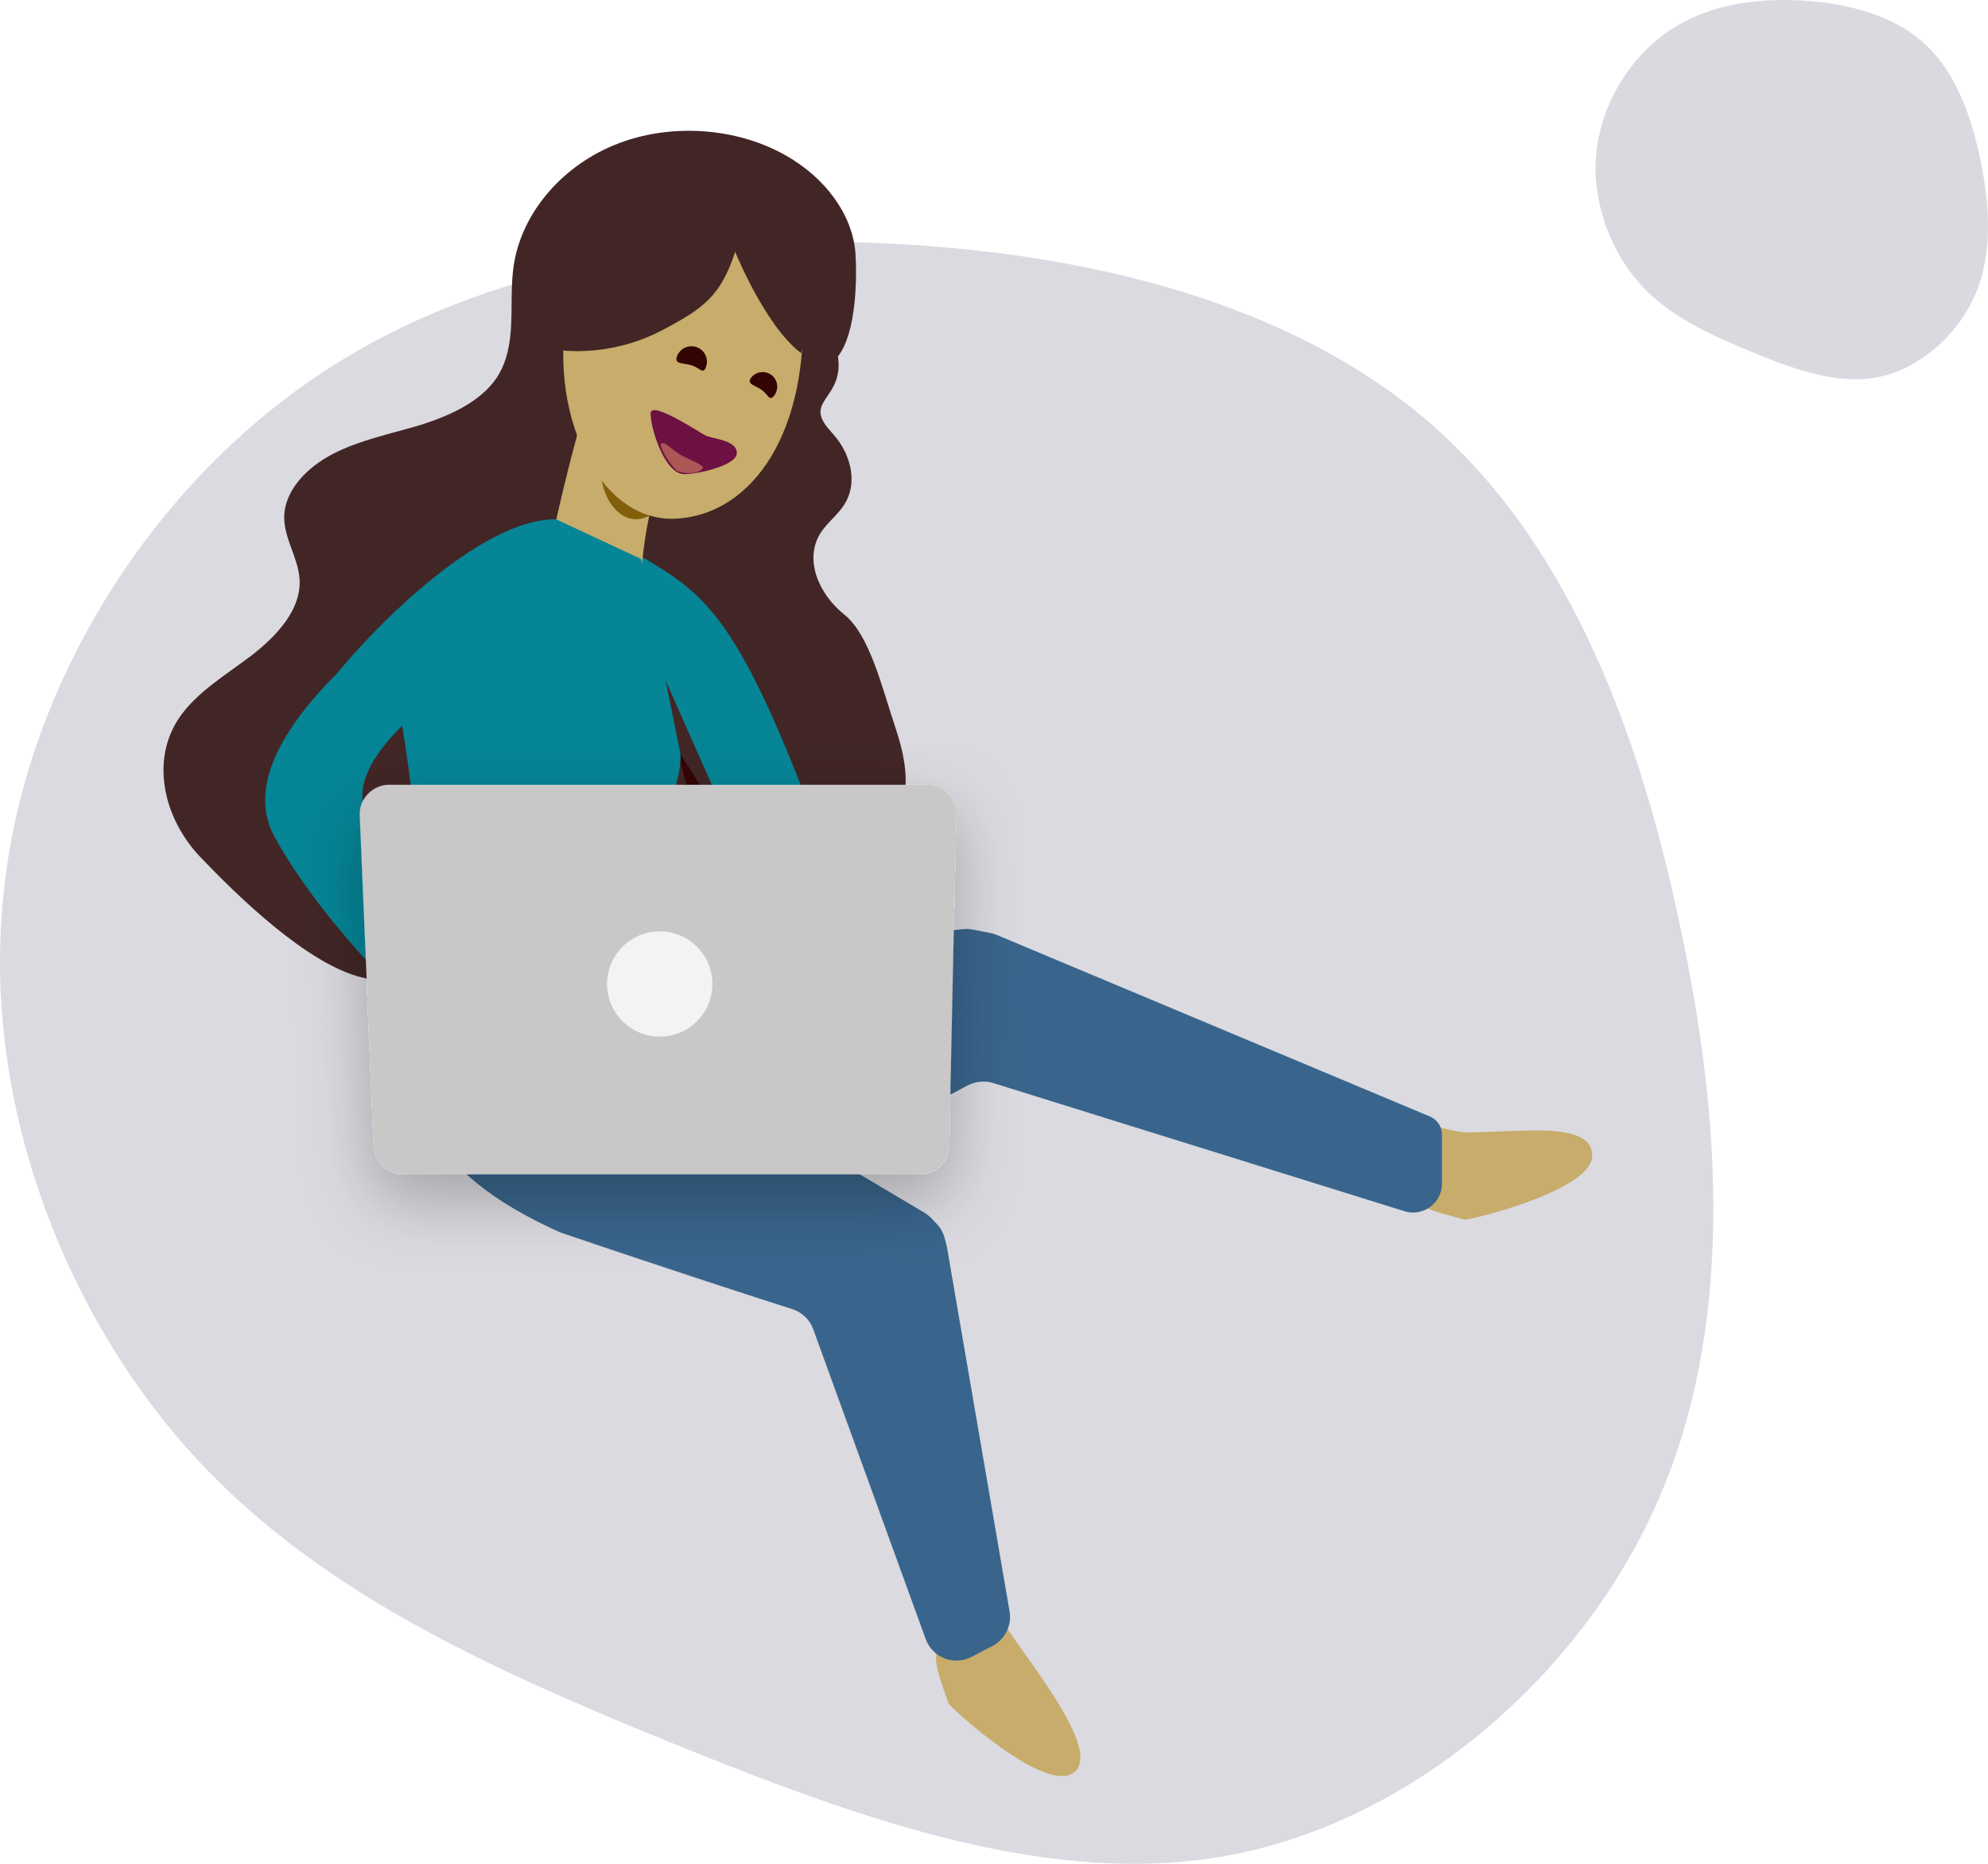
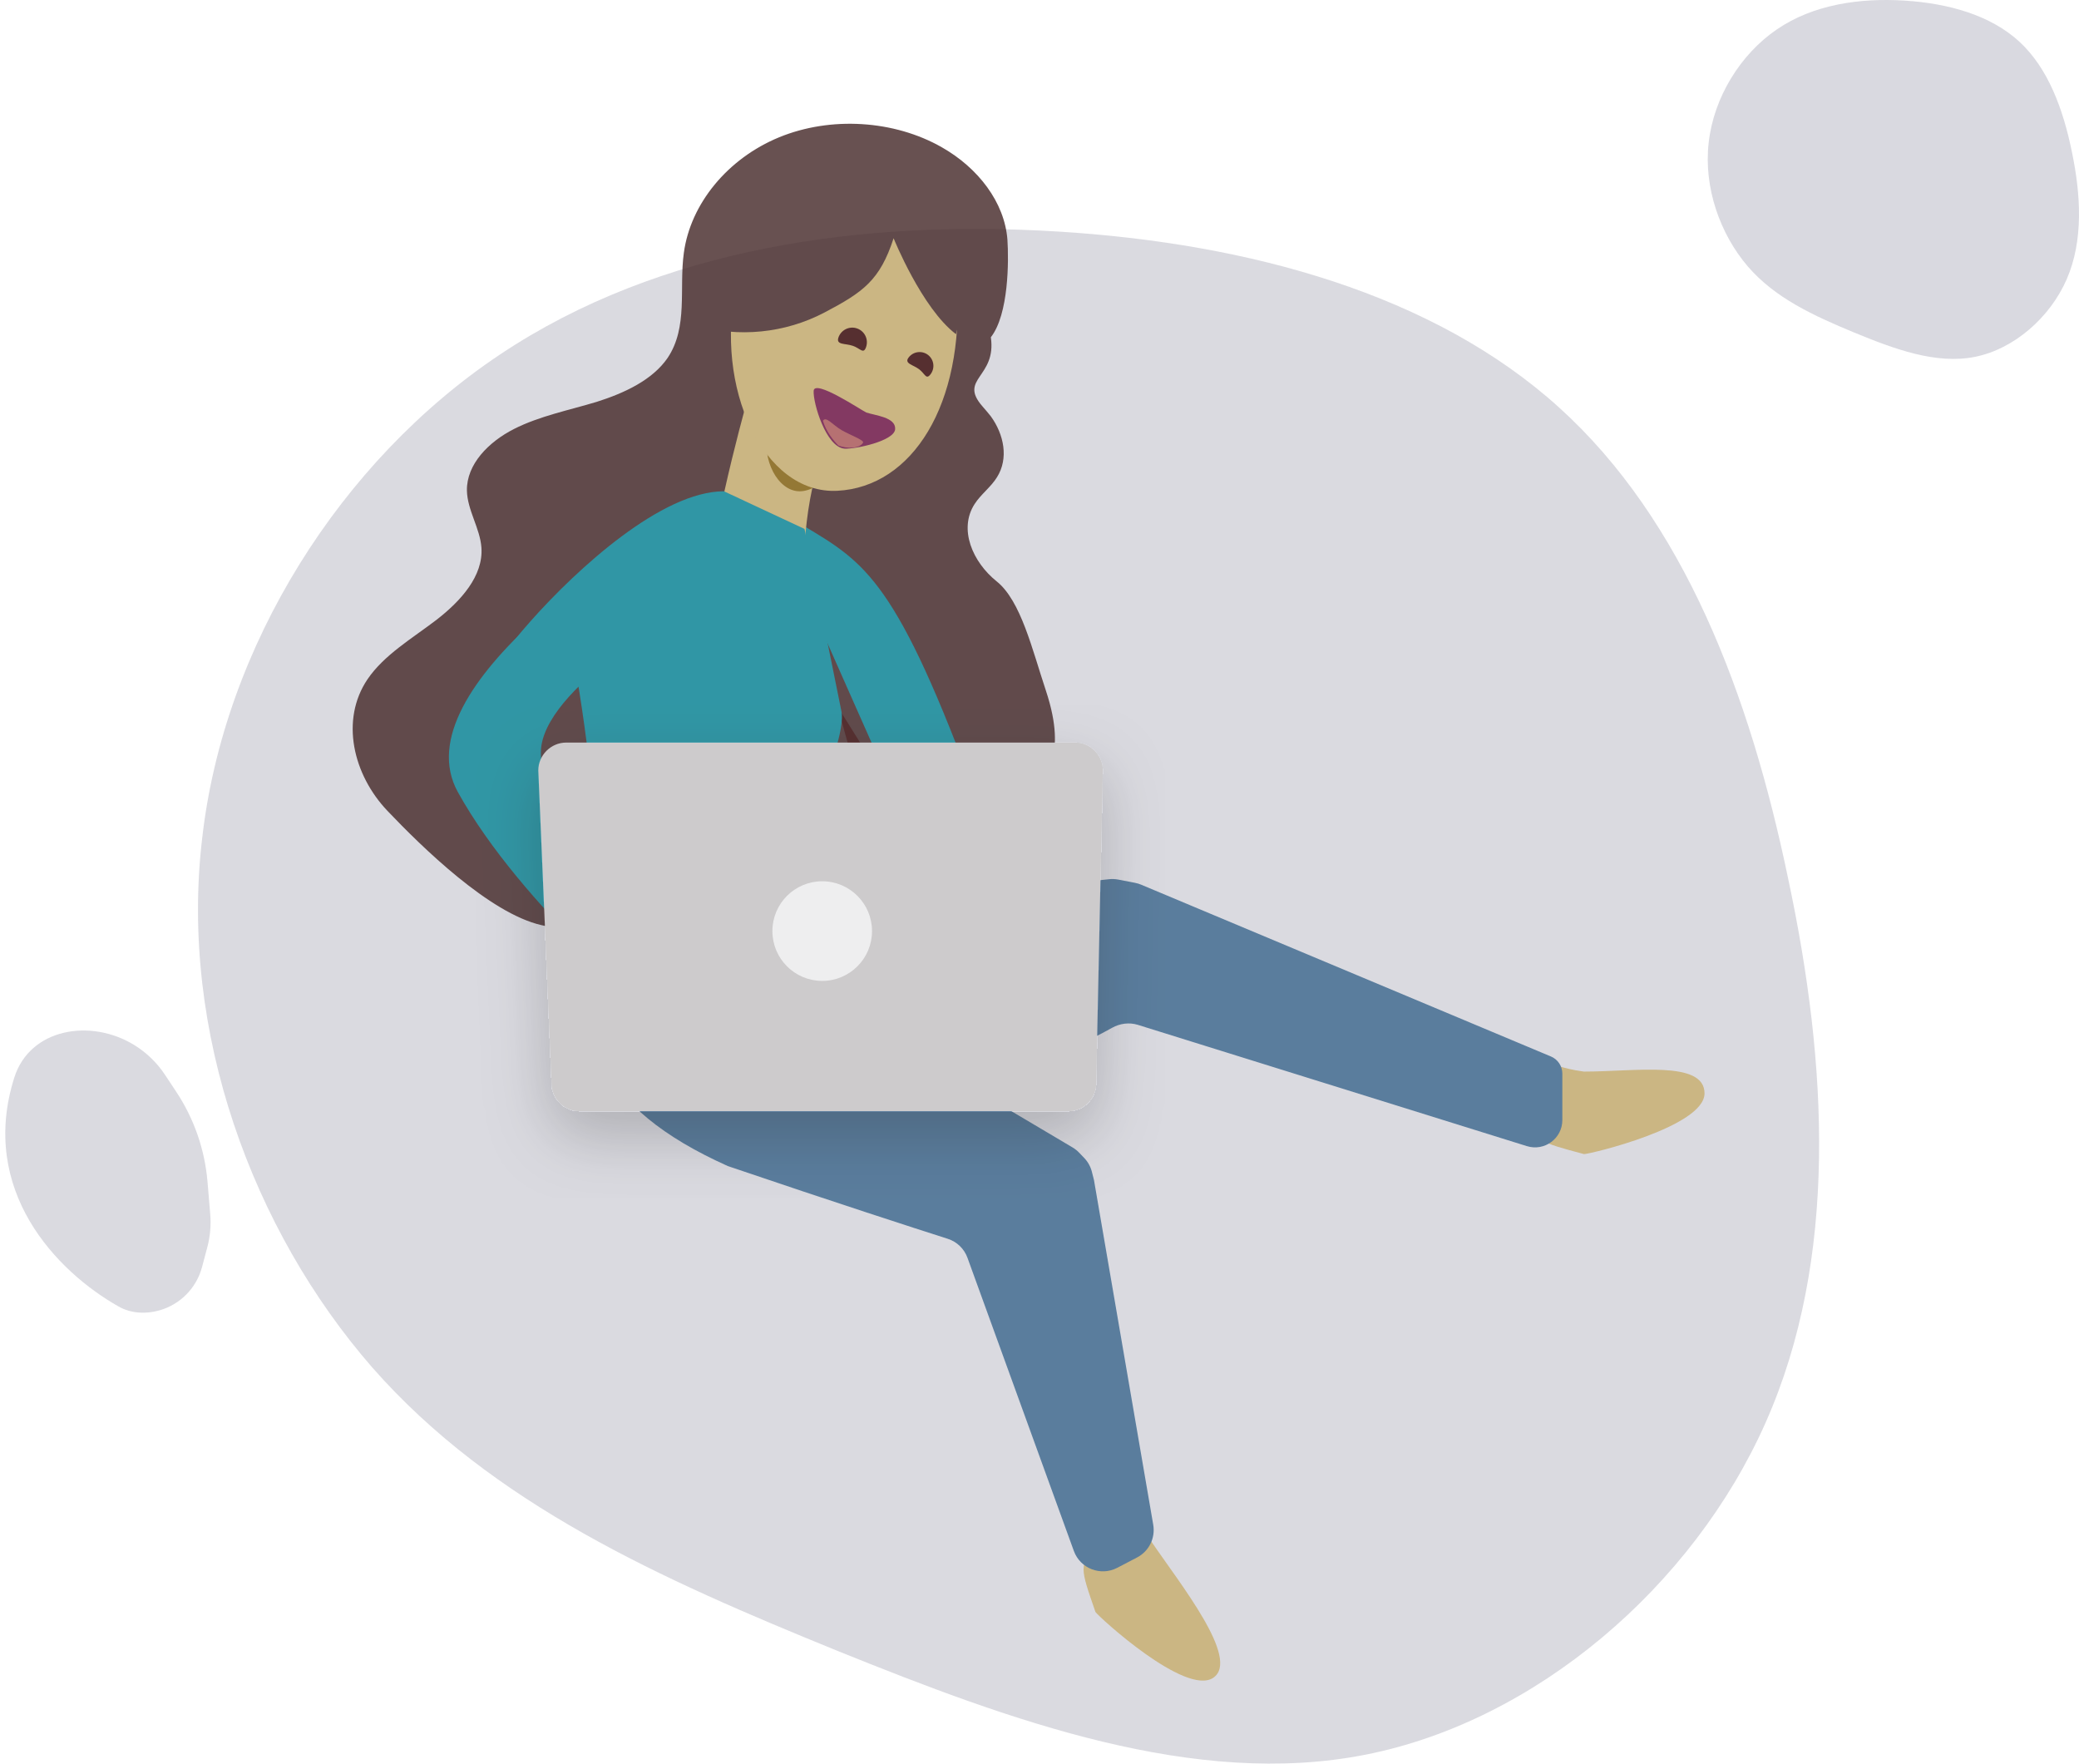
- <svg xmlns="http://www.w3.org/2000/svg" width="304" height="285" viewBox="0 0 304 285" fill="none">
-   <path d="M219.959 65.836C240.155 84.1 250.81 112.209 257.011 142.066C263.372 171.923 265.122 203.368 253.354 229.889C241.586 256.411 216.142 278.168 188.631 283.568C161.12 288.967 131.541 278.168 103.235 266.734C74.769 255.14 47.576 243.071 28.175 220.996C8.774 198.762 -2.994 166.682 0.664 135.555C4.163 104.428 23.087 74.412 48.849 57.261C74.769 39.95 107.528 35.503 138.856 37.409C170.025 39.315 199.763 47.573 219.959 65.836Z" fill="#464664" fill-opacity="0.2" />
-   <path d="M294.372 6.744C298.997 11.015 301.437 17.589 302.858 24.572C304.314 31.555 304.715 38.909 302.02 45.111C299.325 51.314 293.498 56.402 287.198 57.665C280.898 58.928 274.124 56.402 267.642 53.728C261.123 51.017 254.895 48.194 250.452 43.031C246.009 37.831 243.314 30.329 244.152 23.049C244.953 15.769 249.287 8.75 255.187 4.738C261.123 0.69 268.625 -0.35 275.799 0.096C282.937 0.541 289.747 2.473 294.372 6.744Z" fill="#454464" fill-opacity="0.2" />
-   <path d="M126.741 65.62C122.89 61.174 129.085 61 128.137 54.5C131.039 50.787 131.039 42.119 130.816 38.748C130.369 32.69 126.071 27.12 120.21 23.798C112.508 19.401 102.237 18.766 93.92 22.186C85.603 25.606 79.575 32.934 78.514 40.898C77.733 46.614 79.24 52.868 75.891 57.851C73.435 61.418 68.914 63.519 64.448 64.936C59.927 66.304 55.183 67.232 51.052 69.333C46.922 71.434 43.405 75.049 43.461 79.251C43.517 82.427 45.582 85.358 45.805 88.485C46.14 93.077 42.456 97.132 38.549 100.162C34.586 103.191 30.065 105.829 27.385 109.786C22.976 116.333 25.041 125.176 30.623 131.039C36.205 136.902 47.127 147.595 55.5 149.5C78.385 154.777 93.389 153.342 117 153C124.312 152.902 129.911 148.612 137 147C144.089 145.388 130.542 147.944 133.5 142.081C136.514 136.218 141 158.5 141 129.5C135 123 141 123.5 137 111.5C134.833 105 132.993 97.084 129.085 93.957C125.178 90.83 122.89 85.504 125.513 81.449C126.518 79.886 128.192 78.665 129.141 77.101C131.039 74.072 130.258 70.212 128.137 67.281C127.746 66.792 127.299 66.255 126.741 65.62Z" fill="#422626" />
-   <path d="M243.478 176.69C243.478 182.073 225 186.5 224 186.5C216.5 184.5 216.5 184.5 215 180.5C220.138 169.5 216.479 172.194 223.982 173.169C232.267 173.169 243.478 171.307 243.478 176.69Z" fill="#C7AC6B" />
-   <path d="M164.079 271.129C159.62 274.145 145.602 261.318 145.042 260.489C142.497 253.156 142.497 253.156 144.97 249.673C156.961 247.767 150.605 242.238 154 249C158.641 255.862 168.538 268.114 164.079 271.129Z" fill="#C7AC6B" />
-   <path d="M104.313 147.907C105.139 146.995 106.272 146.418 107.495 146.289L147.257 142.079C147.749 142.027 148.247 142.048 148.734 142.142L151.445 142.667C151.782 142.733 152.111 142.832 152.427 142.965L218.656 170.727C219.773 171.195 220.5 172.288 220.5 173.5V173.5L220.5 181V181C220.5 183.977 217.614 186.1 214.772 185.214L151.905 165.618C150.512 165.184 149.003 165.38 147.73 166.093C143.92 168.229 135.392 172.549 129.125 172.316C123.821 172.118 104.689 173.808 91.556 175.055C86.996 175.488 84.271 170.069 87.344 166.672L104.313 147.907Z" fill="#39658C" />
-   <path d="M71.819 145.964C69.166 144.591 65.883 145.836 65.025 148.697C59.592 166.828 64.504 178.95 85.618 188.433C103.021 194.351 116.071 198.561 121.17 200.189C122.653 200.663 123.827 201.792 124.358 203.256L141.551 250.631C142.583 253.474 145.883 254.757 148.564 253.358L151.767 251.687C153.694 250.682 154.75 248.548 154.382 246.406L144.804 190.696L144.466 189.363C144.254 188.526 143.829 187.757 143.232 187.133L142.403 186.268C142.089 185.939 141.731 185.655 141.34 185.423L94.998 157.96L71.819 145.964Z" fill="#39658C" />
-   <path d="M97.916 85C108 91 113 94 125.978 129.358C133.139 148.869 144 170 144 170H134.417H127.333L113 129.358L94 86.495L97.916 85Z" fill="#058596" />
-   <path d="M99.719 77.023C97.195 86.805 97.983 97.061 97.983 98.639C95.617 101.794 84.572 101.006 82.994 89.961C85.361 75.761 90.094 59.983 90.094 59.983L94.039 68.661L99.719 77.023Z" fill="#C7AC6B" />
-   <path d="M102.543 69.248C103.52 74.702 101.432 78.757 97.854 79.345C94.275 79.934 91.357 75.222 91.911 70.457C93.959 66.044 97.354 65.317 97.354 65.317L99.518 65.07L102.543 69.248Z" fill="#825F0A" />
-   <path d="M122.676 46.099C123.859 65.427 115.418 78.68 103.348 79.311C91.278 79.942 83.389 62.429 87.018 46.099C95.459 31.583 106.977 30.4 106.977 30.4H114.234L122.676 46.099Z" fill="#C7AC6B" />
-   <path d="M112.42 38.5C110.211 45.284 107.529 47.203 101.218 50.517C94.907 53.83 87.333 54.619 80.47 52.568L97.668 28.033H112.42L126.541 39.236L122.5 54C116.978 49.819 112.42 38.5 112.42 38.5Z" fill="#422626" />
-   <path d="M103.39 114.216L112.451 128.725L107.386 128.725L103.39 114.216Z" fill="#340404" />
-   <path d="M85 79.391C65 79.391 30.5 129 58.5 98.5C63.5 109 67.767 172.891 67.767 172.891H82.767H94.325H99.325H101.576C101.576 172.891 95.719 132.852 99 129C102.281 125.148 104.5 117.5 104 115C103.7 113.5 98.021 85.472 98.021 85.472L85 79.391Z" fill="#058596" />
-   <path d="M79.5 82.5C71.729 86.379 32.589 111 42 128C52.308 146.621 74.906 165 74.906 165V154.759C74.906 154.759 53.914 130.845 55.5 120.5C57.086 110.155 79.5 98 79.5 98V82.5Z" fill="#058596" />
-   <g filter="url(#filter0_d_0_1)">
-     <path d="M140.647 179.567H61.654C59.186 179.567 57.147 177.527 57.147 175.059L55 124.508C55 122.039 57.039 120 59.508 120H141.72C144.189 120 146.228 122.039 146.228 124.508L145.155 175.059C145.155 177.527 143.116 179.567 140.647 179.567Z" fill="#C9C7C7" />
-     <path d="M100.882 158.513C105.328 158.513 108.932 154.909 108.932 150.464C108.932 146.018 105.328 142.414 100.882 142.414C96.437 142.414 92.833 146.018 92.833 150.464C92.833 154.909 96.437 158.513 100.882 158.513Z" fill="#F3F3F3" />
+ <svg xmlns="http://www.w3.org/2000/svg" width="336" height="285" viewBox="0 0 336 285" fill="none">
+   <path d="M19.171 211.134C9.084 205.437 -3.455 192.338 2.312 174.132C4.825 166.2 14.621 164.52 21.706 168.883C23.68 170.099 25.366 171.73 26.648 173.663L28.477 176.422C31.361 180.771 33.101 185.777 33.537 190.977L33.976 196.206C34.127 198.003 33.967 199.812 33.504 201.555L32.653 204.757C31.749 208.159 29.11 210.827 25.719 211.769C23.519 212.381 21.159 212.257 19.171 211.134Z" fill="#464664" fill-opacity="0.2" />
+   <path d="M251.959 65.836C272.155 84.1 282.81 112.209 289.011 142.066C295.372 171.923 297.122 203.368 285.354 229.889C273.586 256.411 248.142 278.168 220.631 283.568C193.12 288.967 163.541 278.168 135.235 266.734C106.769 255.14 79.576 243.071 60.175 220.996C40.774 198.762 29.006 166.682 32.664 135.555C36.163 104.428 55.087 74.412 80.849 57.261C106.769 39.95 139.528 35.503 170.856 37.409C202.025 39.315 231.763 47.573 251.959 65.836Z" fill="#464664" fill-opacity="0.2" />
+   <path d="M326.372 6.744C330.997 11.015 333.437 17.589 334.858 24.572C336.314 31.555 336.715 38.909 334.02 45.111C331.325 51.314 325.498 56.402 319.198 57.665C312.898 58.928 306.124 56.402 299.642 53.728C293.123 51.017 286.895 48.194 282.452 43.031C278.009 37.831 275.314 30.329 276.152 23.049C276.953 15.769 281.287 8.75 287.187 4.738C293.123 0.69 300.625 -0.35 307.799 0.096C314.937 0.541 321.747 2.473 326.372 6.744Z" fill="#454464" fill-opacity="0.2" />
+   <g opacity="0.8">
+     <path d="M158.741 65.62C154.89 61.174 161.085 61 160.137 54.5C163.039 50.787 163.039 42.119 162.816 38.748C162.369 32.69 158.071 27.12 152.21 23.798C144.508 19.401 134.237 18.766 125.92 22.186C117.603 25.606 111.575 32.934 110.515 40.898C109.733 46.614 111.24 52.868 107.891 57.851C105.435 61.418 100.914 63.519 96.448 64.936C91.927 66.304 87.183 67.232 83.052 69.333C78.922 71.434 75.405 75.049 75.461 79.251C75.517 82.427 77.582 85.358 77.805 88.485C78.14 93.077 74.456 97.132 70.549 100.162C66.586 103.191 62.065 105.829 59.385 109.786C54.976 116.333 57.041 125.176 62.623 131.039C68.205 136.902 79.127 147.595 87.5 149.5C110.385 154.777 125.389 153.342 149 153C156.312 152.902 161.911 148.612 169 147C176.089 145.388 162.542 147.944 165.5 142.081C168.514 136.218 173 158.5 173 129.5C167 123 173 123.5 169 111.5C166.833 105 164.993 97.084 161.085 93.957C157.178 90.83 154.89 85.504 157.513 81.449C158.518 79.886 160.192 78.665 161.141 77.101C163.039 74.072 162.258 70.212 160.137 67.281C159.746 66.792 159.299 66.255 158.741 65.62Z" fill="#422626" />
+     <path d="M275.478 176.69C275.478 182.073 257 186.5 256 186.5C248.5 184.5 248.5 184.5 247 180.5C252.138 169.5 248.479 172.194 255.982 173.169C264.267 173.169 275.478 171.307 275.478 176.69Z" fill="#C7AC6B" />
+     <path d="M196.079 271.129C191.62 274.145 177.602 261.318 177.042 260.489C174.497 253.156 174.497 253.156 176.97 249.673C188.961 247.767 182.605 242.238 186 249C190.641 255.862 200.538 268.114 196.079 271.129Z" fill="#C7AC6B" />
+     <path d="M136.313 147.907C137.139 146.995 138.272 146.418 139.495 146.289L179.257 142.079C179.749 142.027 180.247 142.048 180.734 142.142L183.445 142.667C183.782 142.733 184.111 142.832 184.427 142.965L250.656 170.727C251.773 171.195 252.5 172.288 252.5 173.5V173.5L252.5 181V181C252.5 183.977 249.614 186.1 246.772 185.214L183.905 165.618C182.512 165.184 181.003 165.38 179.73 166.093C175.92 168.229 167.392 172.549 161.125 172.316C155.821 172.118 136.689 173.808 123.556 175.055C118.996 175.488 116.271 170.069 119.344 166.672L136.313 147.907Z" fill="#39658C" />
+     <path d="M103.819 145.964C101.166 144.591 97.883 145.836 97.025 148.697C91.592 166.828 96.504 178.95 117.618 188.433C135.021 194.351 148.071 198.561 153.17 200.189C154.653 200.663 155.827 201.792 156.358 203.256L173.551 250.631C174.583 253.474 177.883 254.757 180.564 253.358L183.767 251.687C185.694 250.682 186.75 248.548 186.382 246.406L176.804 190.696L176.466 189.363C176.254 188.526 175.829 187.757 175.232 187.133L174.403 186.268C174.089 185.939 173.731 185.655 173.34 185.423L126.998 157.96L103.819 145.964Z" fill="#39658C" />
+     <path d="M129.916 85C140 91 145 94 157.978 129.358C165.139 148.869 176 170 176 170H166.417H159.333L145 129.358L126 86.495L129.916 85Z" fill="#058596" />
+     <path d="M131.719 77.023C129.194 86.805 129.983 97.061 129.983 98.639C127.617 101.794 116.572 101.006 114.994 89.961C117.361 75.761 122.094 59.983 122.094 59.983L126.039 68.661L131.719 77.023Z" fill="#C7AC6B" />
+     <path d="M134.543 69.248C135.52 74.702 133.432 78.757 129.854 79.345C126.275 79.934 123.357 75.222 123.911 70.457C125.959 66.044 129.354 65.317 129.354 65.317L131.518 65.07L134.543 69.248Z" fill="#825F0A" />
+     <path d="M154.676 46.099C155.859 65.427 147.418 78.68 135.348 79.311C123.278 79.942 115.389 62.429 119.018 46.099C127.459 31.583 138.977 30.4 138.977 30.4H146.234L154.676 46.099Z" fill="#C7AC6B" />
+     <path d="M144.42 38.5C142.211 45.284 139.529 47.203 133.218 50.517C126.907 53.83 119.333 54.619 112.47 52.568L129.668 28.033H144.42L158.541 39.236L154.5 54C148.978 49.819 144.42 38.5 144.42 38.5Z" fill="#422626" />
+     <path d="M135.39 114.216L144.451 128.725L139.386 128.725L135.39 114.216Z" fill="#340404" />
+     <path d="M117 79.391C97 79.391 62.5 129 90.5 98.5C95.5 109 99.767 172.891 99.767 172.891H114.767H126.325H131.325H133.576C133.576 172.891 127.719 132.852 131 129C134.281 125.148 136.5 117.5 136 115C135.7 113.5 130.021 85.472 130.021 85.472L117 79.391Z" fill="#058596" />
+     <path d="M111.5 82.5C103.729 86.379 64.589 111 74 128C84.308 146.621 106.906 165 106.906 165V154.759C106.906 154.759 85.914 130.845 87.5 120.5C89.086 110.155 111.5 98 111.5 98V82.5Z" fill="#058596" />
+     <g filter="url(#filter0_d_0_1)">
+       <path d="M172.647 179.567H93.654C91.186 179.567 89.147 177.527 89.147 175.059L87 124.508C87 122.039 89.039 120 91.508 120H173.72C176.189 120 178.228 122.039 178.228 124.508L177.155 175.059C177.155 177.527 175.116 179.567 172.647 179.567Z" fill="#C9C7C7" />
+       <path d="M132.882 158.513C137.328 158.513 140.932 154.909 140.932 150.464C140.932 146.018 137.328 142.414 132.882 142.414C128.437 142.414 124.833 146.018 124.833 150.464C124.833 154.909 128.437 158.513 132.882 158.513Z" fill="#F3F3F3" />
+     </g>
+     <path d="M136.5 72.5C133.5 72.306 131.375 65.089 131.5 63.16C131.625 61.231 139 66.16 140 66.66C141.5 67.16 144.794 67.424 144.67 69.353C144.545 71.282 138.153 72.607 136.5 72.5Z" fill="#6D1042" />
+     <path d="M139.5 71.5C139 72.5 136.913 72.559 135.5 72C134.731 71.221 133.538 69.812 133 68C133.476 67.176 134.608 68.696 136 69.5C137.392 70.304 139.551 71.073 139.5 71.5Z" fill="#AC5656" />
+     <path d="M137.828 55.883C139.063 56.306 139.552 57.308 139.975 56.073C140.398 54.839 139.739 53.495 138.505 53.073C137.27 52.65 135.927 53.309 135.504 54.543C135.082 55.778 136.594 55.461 137.828 55.883Z" fill="#340404" />
+     <path d="M148.534 59.664C149.518 60.404 149.664 61.447 150.404 60.463C151.145 59.479 150.947 58.081 149.964 57.341C148.98 56.6 147.582 56.798 146.841 57.781C146.101 58.765 147.55 58.923 148.534 59.664Z" fill="#340404" />
  </g>
-   <path d="M104.5 72.5C101.5 72.306 99.376 65.089 99.5 63.16C99.625 61.231 107 66.16 108 66.66C109.5 67.16 112.794 67.424 112.67 69.353C112.545 71.282 106.153 72.607 104.5 72.5Z" fill="#6D1042" />
-   <path d="M107.5 71.5C107 72.5 104.913 72.559 103.5 72C102.731 71.221 101.538 69.812 101 68C101.476 67.176 102.608 68.696 104 69.5C105.392 70.304 107.551 71.073 107.5 71.5Z" fill="#AC5656" />
-   <path d="M105.828 55.883C107.063 56.306 107.552 57.308 107.975 56.073C108.398 54.839 107.739 53.495 106.505 53.073C105.27 52.65 103.927 53.309 103.504 54.543C103.082 55.778 104.594 55.461 105.828 55.883Z" fill="#340404" />
-   <path d="M116.534 59.664C117.518 60.404 117.664 61.447 118.404 60.463C119.145 59.479 118.947 58.081 117.964 57.341C116.98 56.6 115.582 56.798 114.841 57.781C114.101 58.765 115.55 58.923 116.534 59.664Z" fill="#340404" />
  <defs>
-     <filter id="filter0_d_0_1" x="45" y="114" width="111.228" height="79.567" filterUnits="userSpaceOnUse" color-interpolation-filters="sRGB">
+     <filter id="filter0_d_0_1" x="77" y="114" width="111.228" height="79.567" filterUnits="userSpaceOnUse" color-interpolation-filters="sRGB">
      <feFlood flood-opacity="0" result="BackgroundImageFix" />
      <feColorMatrix in="SourceAlpha" type="matrix" values="0 0 0 0 0 0 0 0 0 0 0 0 0 0 0 0 0 0 127 0" result="hardAlpha" />
      <feOffset dy="4" />
      <feGaussianBlur stdDeviation="5" />
      <feComposite in2="hardAlpha" operator="out" />
      <feColorMatrix type="matrix" values="0 0 0 0 0 0 0 0 0 0 0 0 0 0 0 0 0 0 0.25 0" />
      <feBlend mode="normal" in2="BackgroundImageFix" result="effect1_dropShadow_0_1" />
      <feBlend mode="normal" in="SourceGraphic" in2="effect1_dropShadow_0_1" result="shape" />
    </filter>
  </defs>
</svg>
